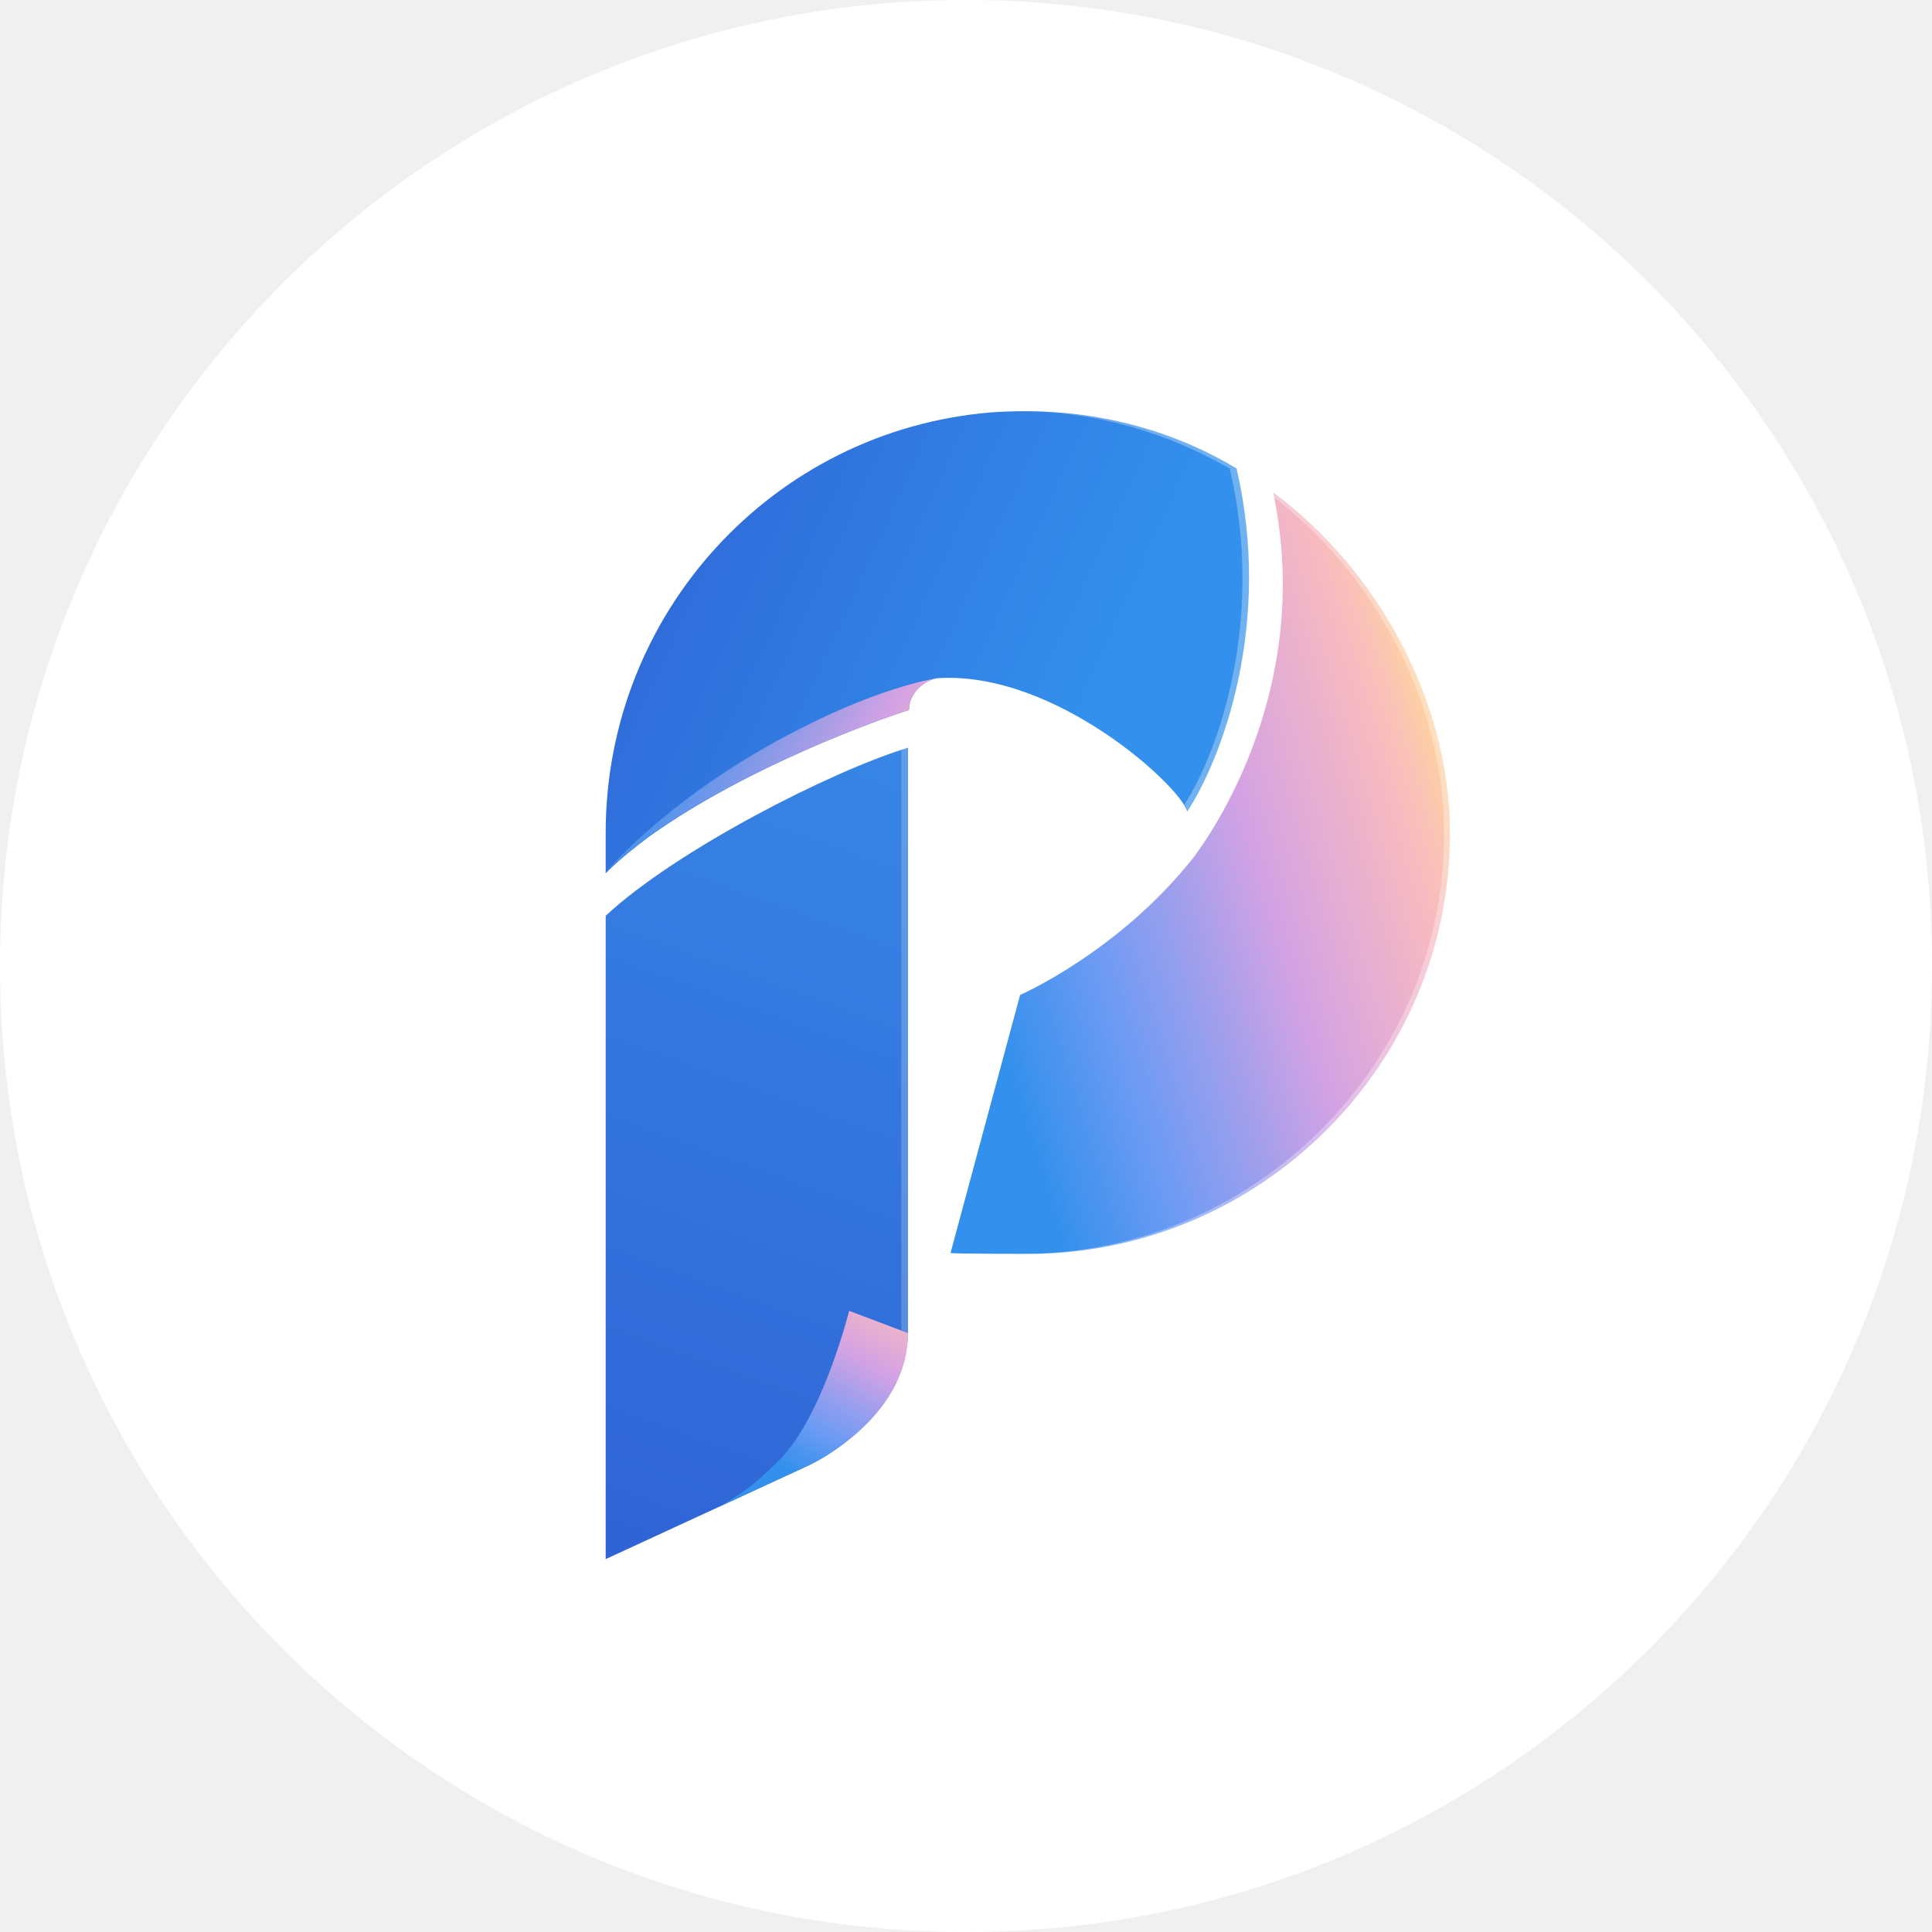
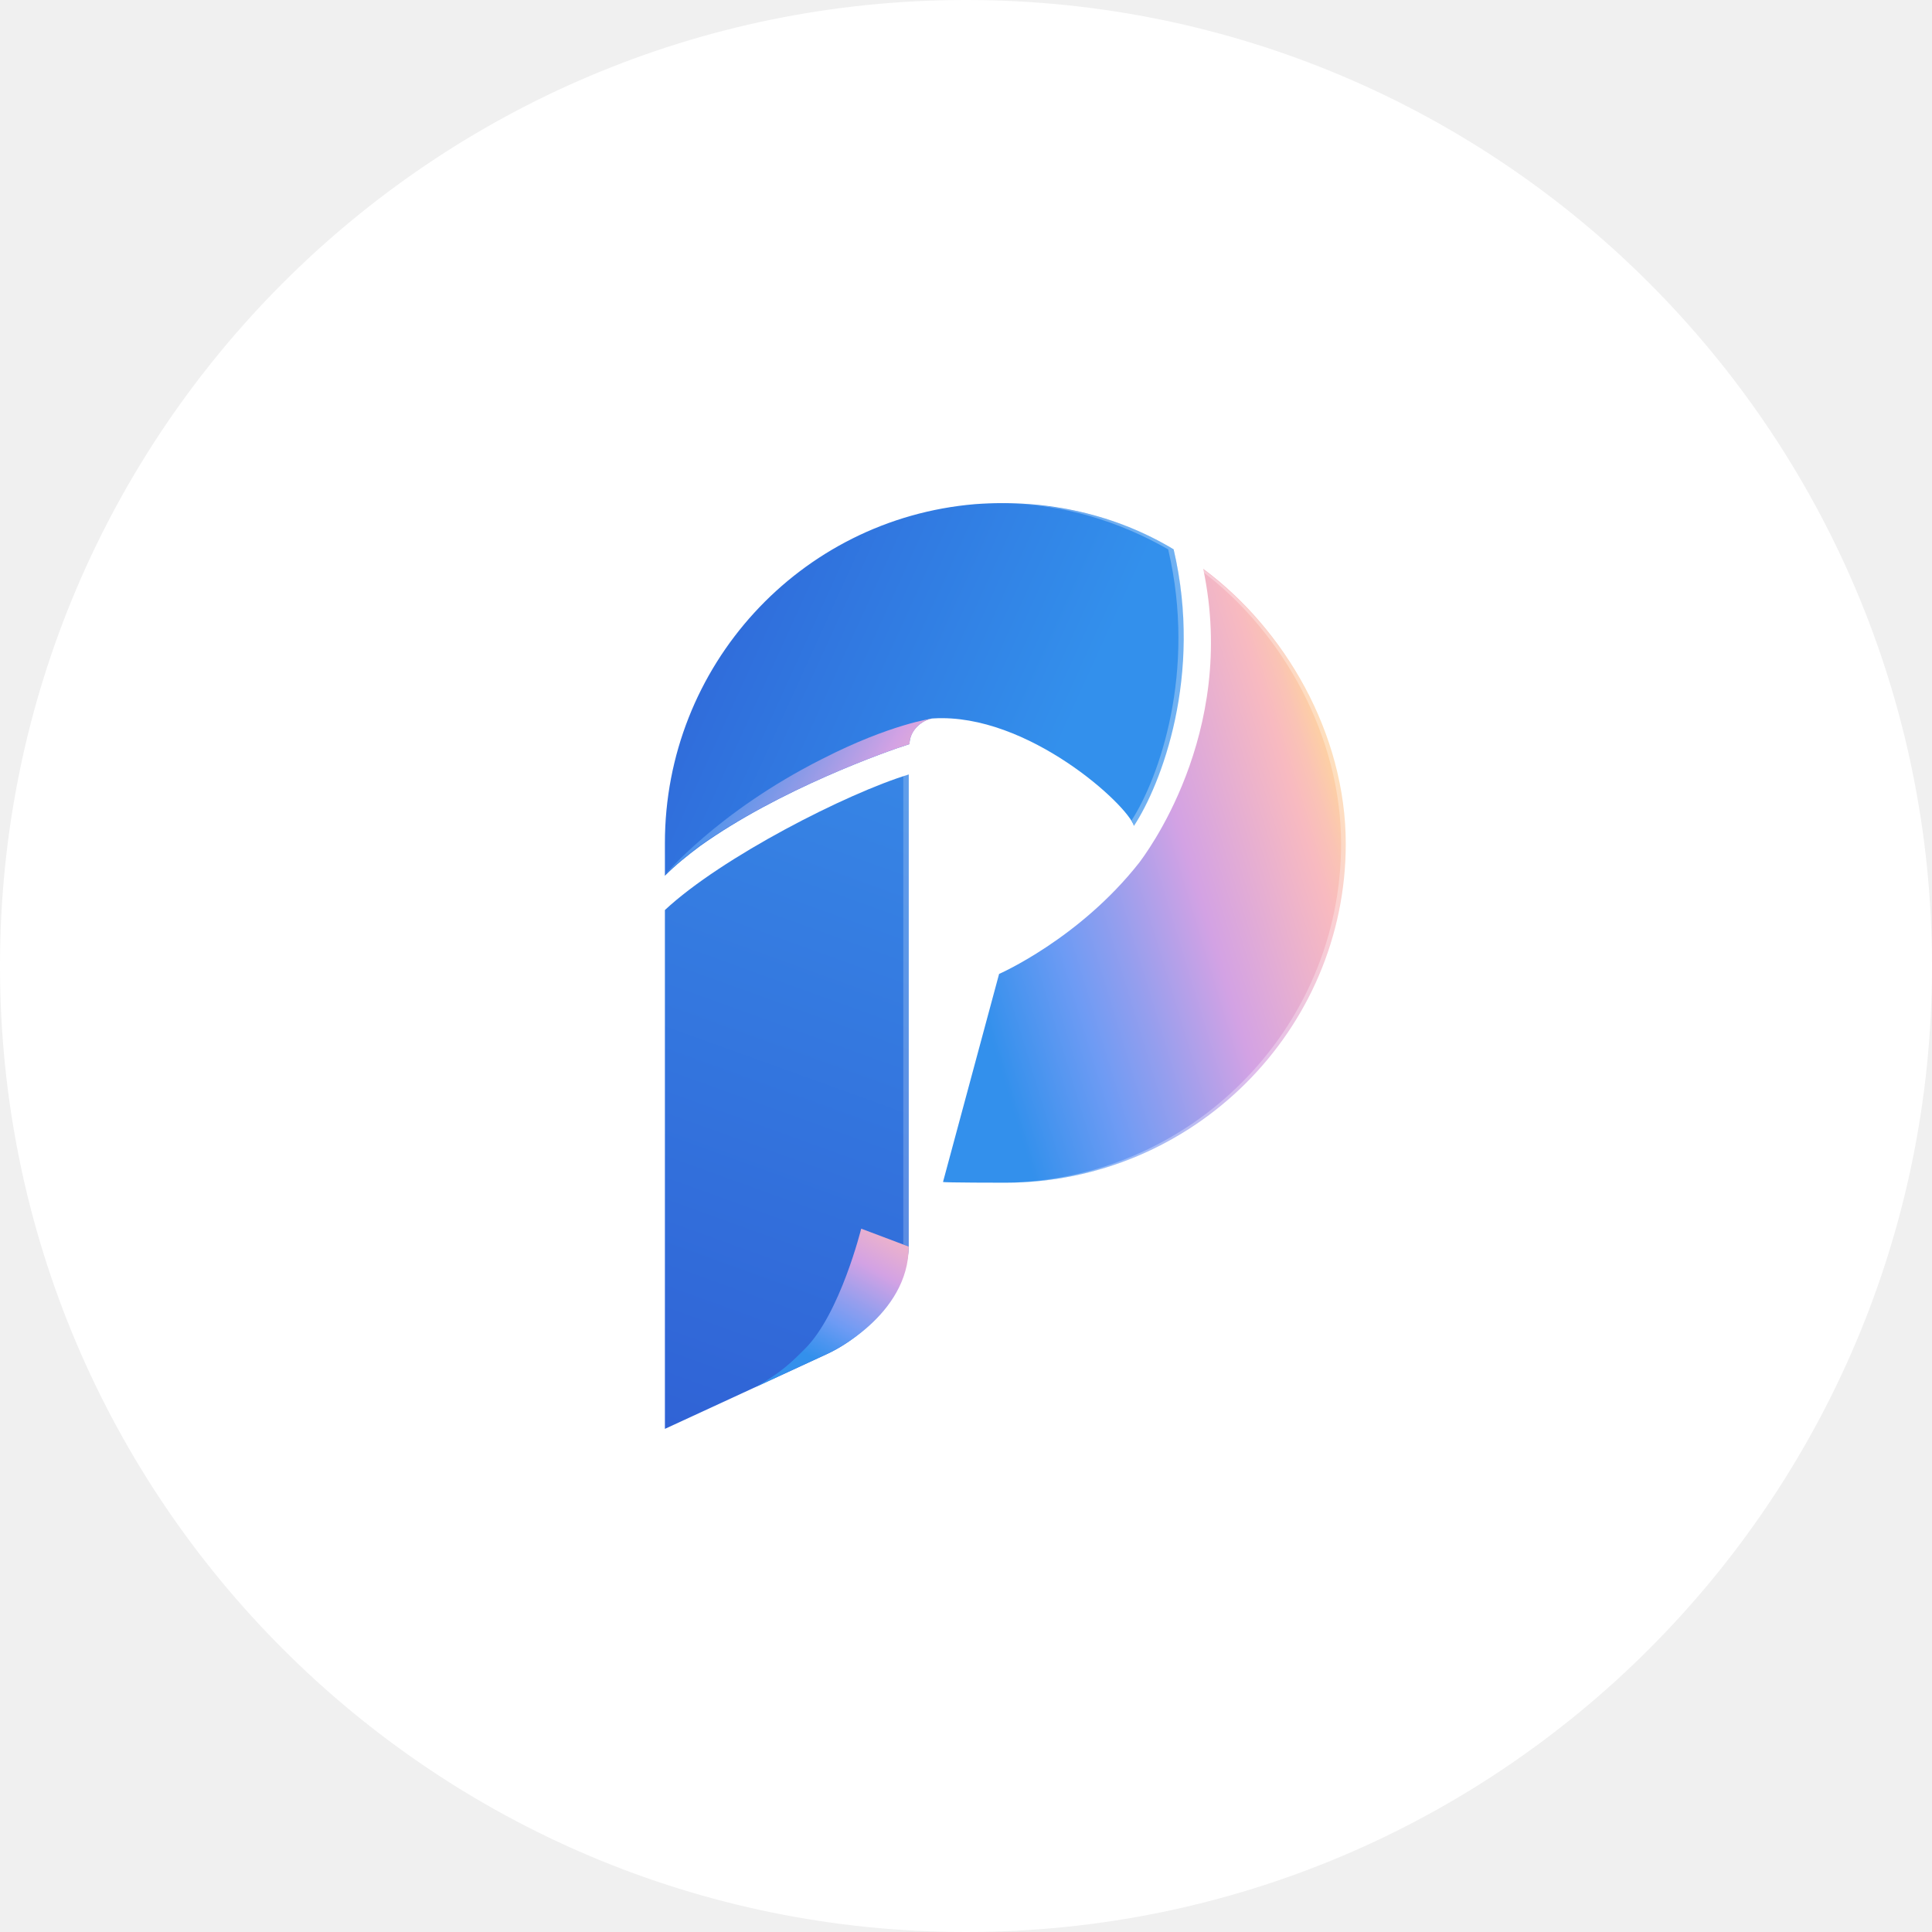
- <svg xmlns="http://www.w3.org/2000/svg" width="200" height="200" viewBox="0 0 200 200" fill="none">
-   <g clip-path="url(#clip0_144_2)">
-     <path d="M100 200C155.228 200 200 155.228 200 100C200 44.772 155.228 0 100 0C44.772 0 0 44.772 0 100C0 155.228 44.772 200 100 200Z" fill="white" />
-     <path d="M94 77.4C86.1 79.8 70 88 62.7 94.8V161.4L83.5 151.8C90.1 148.7 93.8 142.4 94 138.2C94 138 94 77.4 94 77.4Z" fill="url(#paint0_linear_144_2)" />
-     <path d="M106.4 129.8C130.5 129.8 150.1 110.2 150.1 86.3C150.1 72.1 142.2 58.7 131.8 51C136.3 72.3 124.1 88 123.6 88.7C115.9 98.5 105.6 103 105.6 103L98.4 129.7C98.3 129.8 106.4 129.8 106.4 129.8Z" fill="url(#paint1_linear_144_2)" />
-     <path d="M74.4 156C77.7 154.1 78.9 152.9 80.7 151.1C85.2 146.6 87.9 135.7 87.9 135.7L94 138C94 146.9 83.9 151.6 83.9 151.6L74.4 156Z" fill="url(#paint2_linear_144_2)" />
-     <path d="M67.2 86.6C65.6 87.8 64.1 89 62.7 90.4V86.2C62.7 63.5 80 44.6 102.5 42.7C111.9 42 120.7 44.1 128 48.5C131.8 64.7 126.4 78.7 122.9 84C122.2 81.4 109.3 69.5 97.2 70.2C96.2 70.2 94.1 71.4 94.1 73.5C91.2 74.4 77.4 79.3 67.2 86.6Z" fill="url(#paint3_linear_144_2)" />
-     <path opacity="0.2" d="M93.3 137.7L94 138V77.4L93.3 77.5V137.7Z" fill="white" />
-     <g opacity="0.3">
-       <path d="M128 48.5C121.4 44.5 114 42.6 105.8 42.6C113.7 42.6 121 44.9 127.3 48.5C131 64.2 126.1 77.9 122.6 83.3C122.8 83.5 122.8 83.8 122.9 84C126.5 78.6 131.9 64.8 128 48.5Z" fill="white" />
-     </g>
-     <path d="M94.1 73.5C94.1 72.1 95.3 70.5 97.1 70.2C97.1 70.2 91.7 70.9 82.9 75.4C69.4 82.2 62.6 90.4 62.6 90.4C64 89 65.6 87.8 67.1 86.6C77.4 79.3 91.2 74.4 94.1 73.5Z" fill="url(#paint4_linear_144_2)" />
-     <path opacity="0.3" d="M131.7 51C131.7 51.2 131.7 51.3 131.9 51.5C142 59.2 149.5 72.5 149.5 86.3C149.5 110.2 129.9 129.8 105.8 129.8C106 129.8 106.5 129.8 106.5 129.8C130.6 129.8 150.2 110.2 150.2 86.3C150.1 72.1 142.2 58.7 131.7 51Z" fill="white" />
+ <svg xmlns="http://www.w3.org/2000/svg" width="144" height="144" viewBox="0 0 144 144" fill="none">
+   <circle cx="72" cy="72" r="72" fill="white" />
+   <path d="M67.732 57.726C63.145 59.119 53.796 63.881 49.558 67.829V106.5L61.635 100.926C65.467 99.126 67.616 95.468 67.732 93.029C67.732 92.913 67.732 57.726 67.732 57.726Z" fill="url(#paint0_linear_521_10539)" />
+   <path d="M74.932 88.152C88.925 88.152 100.306 76.771 100.306 62.894C100.306 54.648 95.719 46.868 89.68 42.397C92.293 54.765 85.209 63.881 84.919 64.287C80.448 69.978 74.467 72.591 74.467 72.591L70.287 88.094C70.229 88.152 74.932 88.152 74.932 88.152Z" fill="url(#paint1_linear_521_10539)" />
+   <path d="M56.351 103.364C58.267 102.261 58.964 101.564 60.009 100.519C62.622 97.906 64.189 91.577 64.189 91.577L67.731 92.913C67.731 98.08 61.867 100.809 61.867 100.809L56.351 103.364Z" fill="url(#paint2_linear_521_10539)" />
+   <path d="M52.17 63.068C51.242 63.764 50.37 64.461 49.558 65.274V62.835C49.558 49.654 59.603 38.68 72.668 37.577C78.126 37.17 83.235 38.39 87.474 40.945C89.681 50.351 86.545 58.48 84.513 61.558C84.106 60.048 76.616 53.138 69.59 53.545C69.009 53.545 67.79 54.242 67.79 55.461C66.106 55.983 58.093 58.829 52.17 63.068Z" fill="url(#paint3_linear_521_10539)" />
+   <path opacity="0.2" d="M67.325 92.739L67.732 92.913V57.726L67.325 57.784V92.739Z" fill="white" />
+   <g opacity="0.3">
+     <path d="M87.474 40.945C83.642 38.622 79.345 37.519 74.584 37.519C79.171 37.519 83.409 38.855 87.067 40.945C89.216 50.061 86.371 58.016 84.338 61.152C84.455 61.268 84.455 61.442 84.513 61.558C86.603 58.423 89.739 50.41 87.474 40.945Z" fill="white" />
  </g>
+   <path d="M67.79 55.461C67.79 54.648 68.487 53.719 69.532 53.545C69.532 53.545 66.396 53.952 61.287 56.564C53.448 60.513 49.499 65.274 49.499 65.274C50.312 64.461 51.242 63.764 52.112 63.068C58.093 58.829 66.106 55.984 67.79 55.461Z" fill="url(#paint4_linear_521_10539)" />
+   <path opacity="0.3" d="M89.622 42.397C89.622 42.513 89.622 42.571 89.739 42.687C95.603 47.158 99.958 54.881 99.958 62.894C99.958 76.771 88.577 88.152 74.584 88.152C74.7 88.152 74.99 88.152 74.99 88.152C88.984 88.152 100.364 76.771 100.364 62.894C100.306 54.648 95.719 46.868 89.622 42.397Z" fill="white" />
  <defs>
-     <linearGradient id="paint0_linear_144_2" x1="55.481" y1="180.451" x2="102.375" y2="50.615" gradientUnits="userSpaceOnUse">
+     <linearGradient id="paint0_linear_521_10539" x1="45.366" y1="117.582" x2="72.595" y2="42.192" gradientUnits="userSpaceOnUse">
      <stop stop-color="#2E5BD2" />
      <stop offset="1" stop-color="#3990EA" />
    </linearGradient>
-     <linearGradient id="paint1_linear_144_2" x1="100.217" y1="97.166" x2="151.302" y2="81.565" gradientUnits="userSpaceOnUse">
+     <linearGradient id="paint1_linear_521_10539" x1="71.342" y1="69.203" x2="101.004" y2="60.145" gradientUnits="userSpaceOnUse">
      <stop stop-color="#3390EC" />
      <stop offset="0.231" stop-color="#6E9BF4" />
      <stop offset="0.372" stop-color="#949EEE" />
      <stop offset="0.58" stop-color="#D3A2E4" />
      <stop offset="0.87" stop-color="#F8BAC0" />
      <stop offset="0.923" stop-color="#FAC3B5" />
      <stop offset="1" stop-color="#FFD69C" />
    </linearGradient>
-     <linearGradient id="paint2_linear_144_2" x1="80.584" y1="155.029" x2="94.406" y2="130.15" gradientUnits="userSpaceOnUse">
+     <linearGradient id="paint2_linear_521_10539" x1="59.941" y1="102.801" x2="67.967" y2="88.355" gradientUnits="userSpaceOnUse">
      <stop stop-color="#3390EC" />
      <stop offset="0.102" stop-color="#3390EC" />
      <stop offset="0.196" stop-color="#4E95F0" />
      <stop offset="0.291" stop-color="#6E9BF4" />
      <stop offset="0.41" stop-color="#949EEE" />
      <stop offset="0.586" stop-color="#D3A2E4" />
      <stop offset="0.827" stop-color="#F8BAC0" />
      <stop offset="0.894" stop-color="#FAC5B8" />
      <stop offset="1" stop-color="#FFE0A6" />
    </linearGradient>
-     <linearGradient id="paint3_linear_144_2" x1="50.132" y1="48.73" x2="112.085" y2="76.918" gradientUnits="userSpaceOnUse">
+     <linearGradient id="paint3_linear_521_10539" x1="42.26" y1="41.097" x2="78.233" y2="57.465" gradientUnits="userSpaceOnUse">
      <stop stop-color="#2E5BD2" />
      <stop offset="1" stop-color="#3390EC" />
    </linearGradient>
-     <linearGradient id="paint4_linear_144_2" x1="68.852" y1="73.973" x2="98.314" y2="90.922" gradientUnits="userSpaceOnUse">
+     <linearGradient id="paint4_linear_521_10539" x1="53.13" y1="55.736" x2="70.237" y2="65.577" gradientUnits="userSpaceOnUse">
      <stop stop-color="#3390EC" />
      <stop offset="0.118" stop-color="#4E93EB" />
      <stop offset="0.371" stop-color="#949BE7" />
      <stop offset="0.586" stop-color="#D3A2E4" />
      <stop offset="0.827" stop-color="#F8BAC0" />
      <stop offset="0.894" stop-color="#FAC5B8" />
      <stop offset="1" stop-color="#FFE0A6" />
    </linearGradient>
-     <clipPath id="clip0_144_2">
-       <rect width="200" height="200" fill="white" />
-     </clipPath>
  </defs>
</svg>
